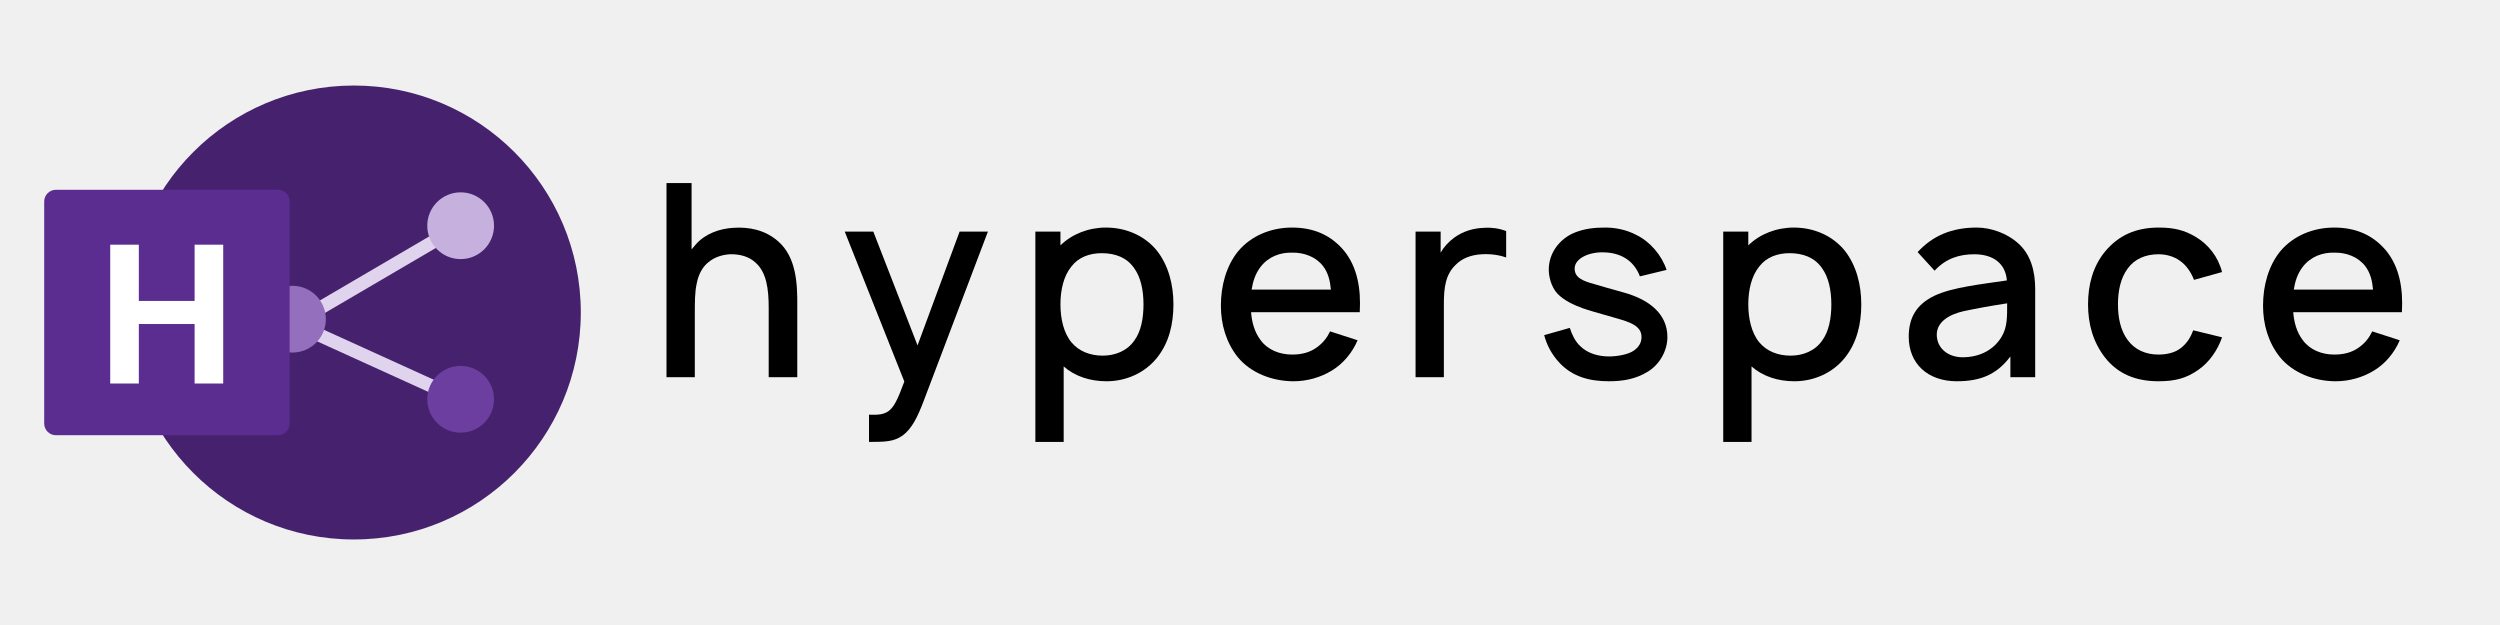
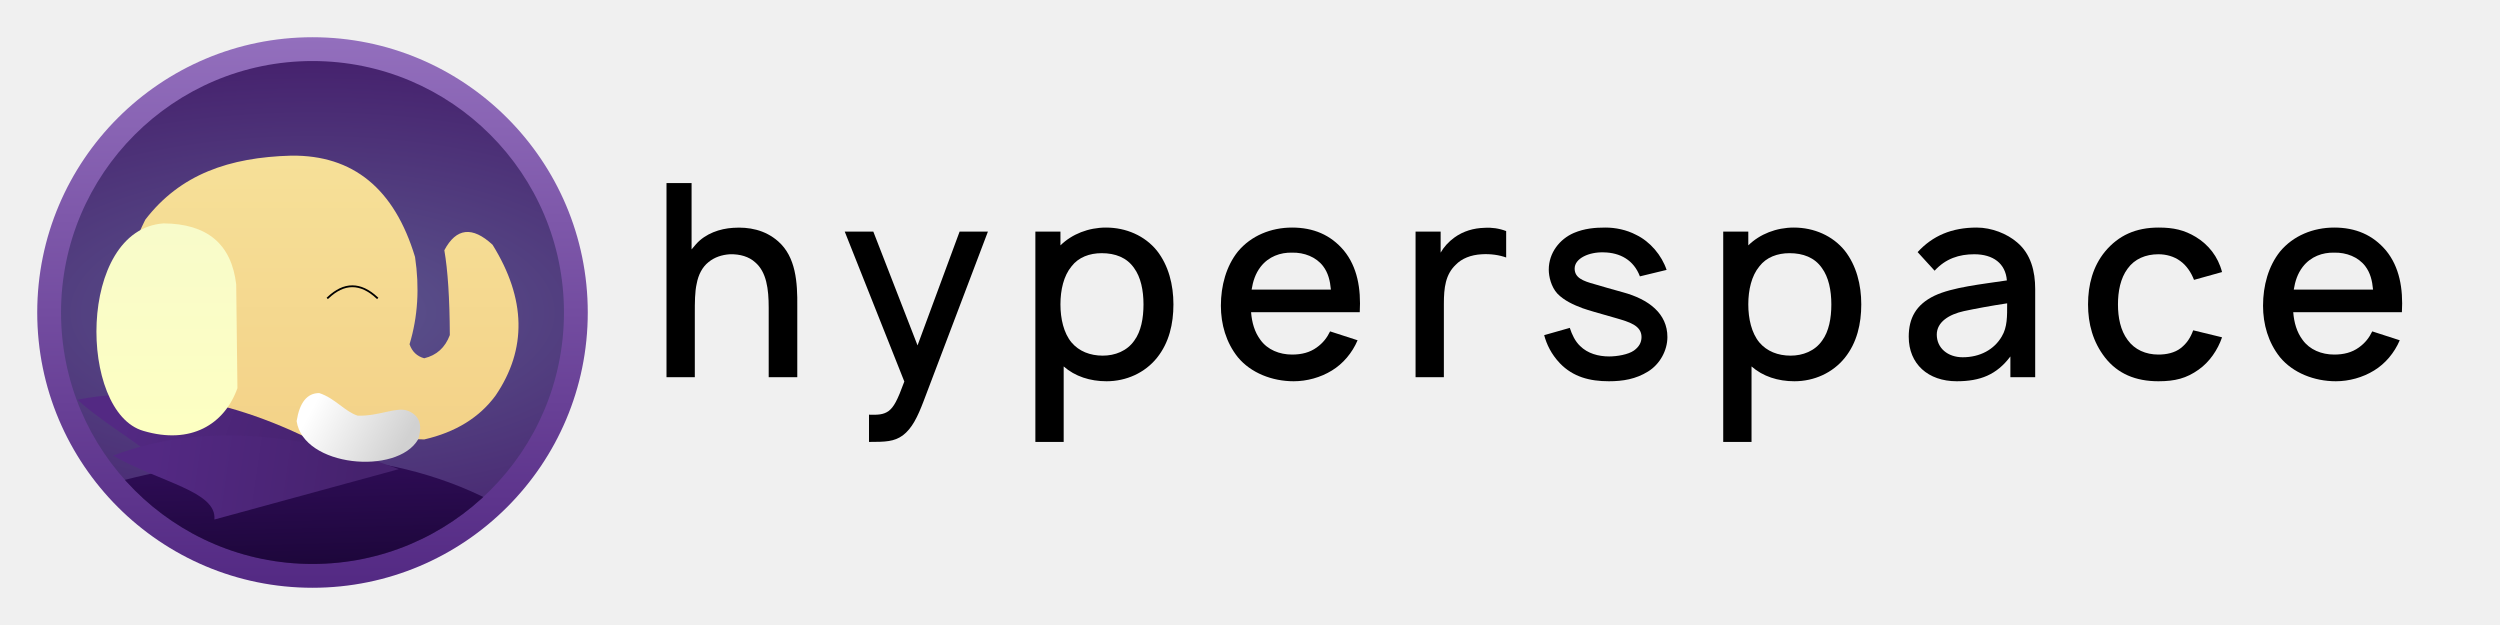
<svg xmlns="http://www.w3.org/2000/svg" width="100%" height="100%" viewBox="0 0 512 128" version="1.1" xml:space="preserve" style="fill-rule:evenodd;clip-rule:evenodd;stroke-linecap:square;stroke-miterlimit:3;">
  <g>
-     <circle cx="72.465" cy="64" r="46.484" style="fill:#46226e;" />
-     <g>
-       <path d="M94.34,46.227l-30.34,17.773" style="fill-rule:nonzero;stroke:#dfd3ed;stroke-width:2.73px;" />
-       <circle cx="94.34" cy="46.227" r="6.836" style="fill:#c6b0de;" />
-       <path d="M61.266,66.734l33.074,15.039" style="fill-rule:nonzero;stroke:#dfd3ed;stroke-width:2.73px;" />
-       <circle cx="59.898" cy="65.367" r="6.836" style="fill:#936fbd;" />
-       <circle cx="94.34" cy="81.773" r="6.836" style="fill:#6b3e9f;" />
-     </g>
-     <g>
-       <path d="M59.316,41.268c0,-1.325 -1.075,-2.4 -2.402,-2.4l-45.463,0c-1.325,0 -2.4,1.075 -2.4,2.4l0,45.464c0,1.325 1.075,2.4 2.4,2.4l45.463,0c1.327,0 2.402,-1.075 2.402,-2.4l0,-45.464Z" style="fill:#5c2d91;" />
-       <path d="M45.714,50.111l0,28.431l-5.858,0l0,-12.185l-11.423,0l0,12.185l-5.858,0l0,-28.431l5.858,0l0,11.521l11.423,0l0,-11.521l5.858,0Z" style="fill:#fff;fill-rule:nonzero;" />
+     <path d="M159.362,49.421C156.656,47.047 153.343,46.439 150.14,46.66C147.434,46.826 144.507,47.82 142.574,49.974L141.636,51.078L141.636,37.493L136.5,37.493L136.5,77.253L142.298,77.253L142.298,64.166C142.298,62.012 142.298,59.748 142.685,58.091C143.016,56.269 143.845,54.667 145.115,53.673C146.33,52.679 147.821,52.182 149.477,52.072C151.576,52.017 153.398,52.569 154.668,53.729C156.987,55.717 157.429,59.196 157.429,63.006L157.429,77.253L163.283,77.253L163.283,62.785C163.338,57.815 163.007,52.624 159.362,49.421Z" style="fill-rule:nonzero;" />
+     <path d="M196.526,47.433L187.912,70.737L178.855,47.433L173.002,47.433L185.206,78.137C183.77,82.058 183.052,83.383 181.948,84.211C180.899,84.929 179.794,84.984 177.972,84.929L177.972,90.507C181.34,90.507 183.107,90.451 184.875,89.181C186.807,87.746 187.967,85.261 189.127,82.223L202.325,47.433L196.526,47.433Z" style="fill-rule:nonzero;" />
+     <path d="M236.949,51.354C234.464,48.262 230.598,46.605 226.512,46.605C222.923,46.605 219.554,47.93 217.179,50.25L217.179,47.433L212.044,47.433L212.044,90.507L217.842,90.507L217.842,75.044C220.161,77.088 223.254,78.082 226.622,78.082C230.654,78.082 234.464,76.37 236.949,73.277C239.434,70.185 240.318,66.319 240.318,62.343C240.318,58.312 239.324,54.391 236.949,51.354ZM232.31,69.743C230.819,71.897 228.334,72.836 225.849,72.836C223.254,72.836 220.99,71.952 219.444,70.13C217.842,68.197 217.179,65.27 217.179,62.343C217.179,59.361 217.842,56.49 219.444,54.557C220.879,52.679 223.143,51.851 225.628,51.851C228.39,51.851 230.764,52.735 232.255,54.888C233.636,56.766 234.188,59.472 234.188,62.343C234.188,65.16 233.691,67.866 232.31,69.743Z" style="fill-rule:nonzero;" />
+     <path d="M256.221,63.945L278.476,63.945C278.752,59.085 277.979,54.667 275.218,51.299C272.512,48.096 268.978,46.605 264.615,46.605C260.308,46.605 256.221,48.262 253.516,51.52C251.141,54.502 250.037,58.478 250.037,62.619C250.037,66.375 251.086,70.13 253.516,73.167C256.166,76.37 260.529,78.082 264.947,78.082C267.652,78.082 270.469,77.309 272.788,75.873C275.052,74.492 276.93,72.283 278.034,69.688L272.402,67.866C271.794,69.136 270.966,70.24 269.64,71.179C268.26,72.173 266.603,72.615 264.615,72.615C262.02,72.615 259.59,71.621 258.154,69.633C256.939,68.031 256.387,66.043 256.221,63.945ZM264.615,51.741C267.1,51.685 269.53,52.624 270.966,54.502C272.015,55.882 272.402,57.484 272.567,59.306L256.332,59.306C256.608,57.594 257.105,56.048 258.154,54.667C259.811,52.514 262.241,51.685 264.615,51.741Z" style="fill-rule:nonzero;" />
+     <path d="M303.989,46.66C301.835,46.715 299.681,47.323 297.859,48.648C296.644,49.532 295.705,50.581 295.043,51.741L295.043,47.433L289.907,47.433L289.907,77.253L295.705,77.253L295.705,62.233C295.705,58.92 296.037,56.214 298.135,54.226C299.35,52.956 301.227,52.182 303.492,52.072C305.314,51.962 307.081,52.238 308.462,52.735L308.462,47.323C307.026,46.771 305.48,46.55 303.989,46.66Z" style="fill-rule:nonzero;" />
+     <path d="M341.319,55.275C340.325,52.293 337.95,49.477 335.079,48.096C333.091,47.047 330.827,46.605 328.783,46.605C326.685,46.605 324.531,46.771 322.322,47.709C319.396,48.98 317.187,51.796 317.187,55.22C317.187,56.655 317.684,58.754 318.954,60.134C320.334,61.57 322.322,62.454 324.089,63.116C325.525,63.613 326.74,63.945 330.992,65.16C333.643,65.933 336.183,66.651 336.183,69.025C336.183,70.185 335.631,71.068 334.637,71.786C333.477,72.615 331.158,73.001 329.556,73.001C327.348,73.001 325.139,72.394 323.592,70.848C322.598,69.909 321.936,68.528 321.494,67.148L316.248,68.639C316.745,70.516 317.684,72.504 319.451,74.382C322.157,77.198 325.58,78.082 329.501,78.082C332.373,78.082 335.023,77.64 337.508,76.094C339.938,74.603 341.484,71.786 341.484,69.025C341.484,64.221 337.674,61.294 332.373,59.858C329.998,59.196 328.231,58.699 326.574,58.202C324.145,57.539 322.488,56.876 322.488,54.999C322.488,52.9 325.47,51.575 328.452,51.685C331.765,51.741 334.582,53.232 335.852,56.6L341.319,55.275Z" style="fill-rule:nonzero;" />
+     <path d="M377.821,51.354C375.336,48.262 371.47,46.605 367.384,46.605C363.794,46.605 360.426,47.93 358.051,50.25L358.051,47.433L352.915,47.433L352.915,90.507L358.714,90.507L358.714,75.044C361.033,77.088 364.125,78.082 367.494,78.082C371.525,78.082 375.336,76.37 377.821,73.277C380.306,70.185 381.189,66.319 381.189,62.343C381.189,58.312 380.195,54.391 377.821,51.354ZM373.182,69.743C371.691,71.897 369.206,72.836 366.721,72.836C364.125,72.836 361.861,71.952 360.315,70.13C358.714,68.197 358.051,65.27 358.051,62.343C358.051,59.361 358.714,56.49 360.315,54.557C361.751,52.679 364.015,51.851 366.5,51.851C369.261,51.851 371.636,52.735 373.127,54.888C374.507,56.766 375.059,59.472 375.059,62.343C375.059,65.16 374.562,67.866 373.182,69.743Z" style="fill-rule:nonzero;" />
+     <path d="M416.807,77.253L416.807,59.196C416.807,55.551 415.924,52.017 413.107,49.642C411.064,47.875 407.917,46.605 404.824,46.605C399.744,46.605 395.823,48.262 392.73,51.63L396.209,55.441C398.474,52.956 401.235,52.072 404.327,52.072C408.193,52.072 410.733,53.95 411.009,57.429C405.929,58.202 399.854,58.809 396.154,60.576C392.399,62.399 390.908,65.16 390.908,68.97C390.908,74.547 394.884,78.082 400.738,78.082C405.542,78.082 408.911,76.756 411.727,73.001L411.727,77.253L416.807,77.253ZM409.96,68.915C408.414,71.565 405.542,73.167 401.953,73.167C398.915,73.167 396.651,71.289 396.651,68.528C396.651,65.933 399.191,64.387 402.173,63.724C404.493,63.227 407.751,62.619 411.064,62.122C411.064,64.773 411.119,66.982 409.96,68.915Z" style="fill-rule:nonzero;" />
+     <path d="M455.076,55.717C454.248,52.514 452.26,50.084 449.72,48.538C447.345,47.102 445.136,46.605 442.099,46.605C437.405,46.605 433.871,48.206 431.11,51.52C428.625,54.557 427.631,58.312 427.631,62.343C427.631,66.319 428.625,70.019 431.11,73.222C433.705,76.535 437.35,78.082 442.044,78.082C445.468,78.082 447.787,77.474 450.272,75.707C452.481,74.161 454.193,71.676 455.076,69.08L449.167,67.645C448.615,69.136 447.897,70.295 446.627,71.289C445.357,72.283 443.645,72.615 442.044,72.615C439.448,72.615 437.184,71.621 435.748,69.633C434.257,67.645 433.76,64.994 433.76,62.343C433.76,59.693 434.257,56.987 435.748,54.999C437.184,53.011 439.448,52.072 442.044,52.072C443.645,52.072 445.247,52.514 446.517,53.453C447.842,54.391 448.781,55.882 449.333,57.318L455.076,55.717Z" style="fill-rule:nonzero;" />
+     <path d="M469.655,63.945L491.909,63.945C492.185,59.085 491.412,54.667 488.651,51.299C485.945,48.096 482.411,46.605 478.049,46.605C473.741,46.605 469.655,48.262 466.949,51.52C464.574,54.502 463.47,58.478 463.47,62.619C463.47,66.375 464.519,70.13 466.949,73.167C469.6,76.37 473.962,78.082 478.38,78.082C481.086,78.082 483.902,77.309 486.221,75.873C488.486,74.492 490.363,72.283 491.468,69.688L485.835,67.866C485.227,69.136 484.399,70.24 483.074,71.179C481.693,72.173 480.037,72.615 478.049,72.615C475.453,72.615 473.023,71.621 471.588,69.633C470.373,68.031 469.82,66.043 469.655,63.945ZM478.049,51.741C480.534,51.685 482.963,52.624 484.399,54.502C485.448,55.882 485.835,57.484 486.001,59.306L469.765,59.306C470.041,57.594 470.538,56.048 471.588,54.667C473.244,52.514 475.674,51.685 478.049,51.741Z" style="fill-rule:nonzero;" />
+     <g transform="matrix(0.125,0,0,0.125,64,64)">
+       <g transform="matrix(1,0,0,1,-512,-512)">
+         <g>
+           <path d="M512,61C760.914,61 963,263.086 963,512C963,760.914 760.914,963 512,963C263.086,963 61,760.914 61,512C61,263.086 263.086,61 512,61Z" style="fill:url(#_Linear1);fill-rule:nonzero;" />
+           <g>
+             <path d="M924,512C924,739.389 739.389,924 512,924C284.611,924 100,739.389 100,512C100,284.611 284.611,100 512,100C739.389,100 924,284.611 924,512Z" style="fill:url(#_Radial2);fill-rule:nonzero;" />
+             <g>
+               <clipPath id="_clip3">
+                 <path d="M924,512C924,739.389 739.389,924 512,924C284.611,924 100,739.389 100,512C100,284.611 284.611,100 512,100C739.389,100 924,284.611 924,512Z" />
+               </clipPath>
+               <g clip-path="url(#_clip3)">
+                 <g>
+                   <path d="M238,360C295.197,285.459 375.604,257.821 477,255C578.52,253.771 646.196,309.114 680,421C687.544,471.569 684.554,519.246 671,564C675.111,576.014 683.121,583.691 695,587C715.324,582.169 729.334,569.513 737,549C736.711,489.315 733.721,442.992 728,410C747.516,373.313 773.859,370.323 807,401C861.984,489.569 863.66,571.912 812,648C785.405,684.18 746.415,708.19 695,720C652.148,718.82 617.824,714.163 592,706C486.826,769.085 386.836,773.762 292,720C205.635,611.833 173.334,488.563 238,360Z" style="fill:url(#_Linear4);fill-rule:nonzero;" />
+                   <g>
+                     <path d="M602.409,773.749C482.57,695.717 306.969,619.474 126.706,654.912C198.381,718.826 290.006,753.401 276.782,803.086L602.409,773.749Z" style="fill:url(#_Linear5);fill-rule:nonzero;" />
+                     <path d="M820.149,828.878C760.745,894.654 658.821,936.37 514.347,953.998C384.053,947.037 270.948,893.682 175,793.905C434.437,723.169 649.497,734.836 820.149,828.878Z" style="fill:url(#_Linear6);fill-rule:nonzero;" />
+                     <path d="M653.396,768.646C527.357,720.669 349.042,683.971 185,746.594C263.265,790.499 355.436,805.054 351.273,851.18L653.396,768.646Z" style="fill:url(#_Linear7);fill-rule:nonzero;" />
+                   </g>
+                   <path d="M523,644C548.476,652.094 565.102,674.42 586,681C619.78,682.401 650.155,665.915 668,673C687.177,680.298 692.854,695.975 685,720C650.656,778.986 497.06,764.977 486,690C490.825,659.361 503.168,644.038 523,644Z" style="fill:url(#_Linear8);fill-rule:nonzero;" />
+                   <path d="M268,366C126.262,375.98 128.366,675.501 235,706C312.361,728.913 367.715,695.599 389,636L387,466C379.239,399.883 339.582,366.559 268,366Z" style="fill:url(#_Linear9);fill-rule:nonzero;" />
+                 </g>
+                 <path d="M617.754,487.937C590.587,462.68 563.765,462.695 537.246,487.937" style="fill:none;stroke:black;stroke-width:3px;" />
+               </g>
+             </g>
+           </g>
+         </g>
+       </g>
    </g>
  </g>
-   <path d="M159.362,49.421c-2.706,-2.374 -6.019,-2.982 -9.222,-2.761c-2.706,0.166 -5.633,1.16 -7.566,3.314l-0.938,1.104l0,-13.585l-5.136,0l0,39.76l5.798,0l0,-13.087c0,-2.154 0,-4.418 0.387,-6.075c0.331,-1.822 1.16,-3.424 2.43,-4.418c1.215,-0.994 2.706,-1.491 4.362,-1.601c2.099,-0.055 3.921,0.497 5.191,1.657c2.319,1.988 2.761,5.467 2.761,9.277l0,14.247l5.854,0l0,-14.468c0.055,-4.97 -0.276,-10.161 -3.921,-13.364Z" style="fill-rule:nonzero;" />
-   <path d="M196.526,47.433l-8.614,23.304l-9.057,-23.304l-5.853,0l12.204,30.704c-1.436,3.921 -2.154,5.246 -3.258,6.074c-1.049,0.718 -2.154,0.773 -3.976,0.718l0,5.578c3.368,0 5.135,-0.056 6.903,-1.326c1.932,-1.435 3.092,-3.92 4.252,-6.958l13.198,-34.79l-5.799,0Z" style="fill-rule:nonzero;" />
-   <path d="M236.949,51.354c-2.485,-3.092 -6.351,-4.749 -10.437,-4.749c-3.589,0 -6.958,1.325 -9.333,3.645l0,-2.817l-5.135,0l0,43.074l5.798,0l0,-15.463c2.319,2.044 5.412,3.038 8.78,3.038c4.032,0 7.842,-1.712 10.327,-4.805c2.485,-3.092 3.369,-6.958 3.369,-10.934c0,-4.031 -0.994,-7.952 -3.369,-10.989Zm-4.639,18.389c-1.491,2.154 -3.976,3.093 -6.461,3.093c-2.595,0 -4.859,-0.884 -6.405,-2.706c-1.602,-1.933 -2.265,-4.86 -2.265,-7.787c0,-2.982 0.663,-5.853 2.265,-7.786c1.435,-1.878 3.699,-2.706 6.184,-2.706c2.762,0 5.136,0.884 6.627,3.037c1.381,1.878 1.933,4.584 1.933,7.455c0,2.817 -0.497,5.523 -1.878,7.4Z" style="fill-rule:nonzero;" />
-   <path d="M256.221,63.945l22.255,0c0.276,-4.86 -0.497,-9.278 -3.258,-12.646c-2.706,-3.203 -6.24,-4.694 -10.603,-4.694c-4.307,0 -8.394,1.657 -11.099,4.915c-2.375,2.982 -3.479,6.958 -3.479,11.099c0,3.756 1.049,7.511 3.479,10.548c2.65,3.203 7.013,4.915 11.431,4.915c2.705,0 5.522,-0.773 7.841,-2.209c2.264,-1.381 4.142,-3.59 5.246,-6.185l-5.632,-1.822c-0.608,1.27 -1.436,2.374 -2.762,3.313c-1.38,0.994 -3.037,1.436 -5.025,1.436c-2.595,0 -5.025,-0.994 -6.461,-2.982c-1.215,-1.602 -1.767,-3.59 -1.933,-5.688Zm8.394,-12.204c2.485,-0.056 4.915,0.883 6.351,2.761c1.049,1.38 1.436,2.982 1.601,4.804l-16.235,0c0.276,-1.712 0.773,-3.258 1.822,-4.639c1.657,-2.153 4.087,-2.982 6.461,-2.926Z" style="fill-rule:nonzero;" />
-   <path d="M303.989,46.66c-2.154,0.055 -4.308,0.663 -6.13,1.988c-1.215,0.884 -2.154,1.933 -2.816,3.093l0,-4.308l-5.136,0l0,29.82l5.798,0l0,-15.02c0,-3.313 0.332,-6.019 2.43,-8.007c1.215,-1.27 3.092,-2.044 5.357,-2.154c1.822,-0.11 3.589,0.166 4.97,0.663l0,-5.412c-1.436,-0.552 -2.982,-0.773 -4.473,-0.663Z" style="fill-rule:nonzero;" />
-   <path d="M341.319,55.275c-0.994,-2.982 -3.369,-5.798 -6.24,-7.179c-1.988,-1.049 -4.252,-1.491 -6.296,-1.491c-2.098,0 -4.252,0.166 -6.461,1.104c-2.926,1.271 -5.135,4.087 -5.135,7.511c0,1.435 0.497,3.534 1.767,4.914c1.38,1.436 3.368,2.32 5.135,2.982c1.436,0.497 2.651,0.829 6.903,2.044c2.651,0.773 5.191,1.491 5.191,3.865c0,1.16 -0.552,2.043 -1.546,2.761c-1.16,0.829 -3.479,1.215 -5.081,1.215c-2.208,0 -4.417,-0.607 -5.964,-2.153c-0.994,-0.939 -1.656,-2.32 -2.098,-3.7l-5.246,1.491c0.497,1.877 1.436,3.865 3.203,5.743c2.706,2.816 6.129,3.7 10.05,3.7c2.872,0 5.522,-0.442 8.007,-1.988c2.43,-1.491 3.976,-4.308 3.976,-7.069c0,-4.804 -3.81,-7.731 -9.111,-9.167c-2.375,-0.662 -4.142,-1.159 -5.799,-1.656c-2.429,-0.663 -4.086,-1.326 -4.086,-3.203c0,-2.099 2.982,-3.424 5.964,-3.314c3.313,0.056 6.13,1.547 7.4,4.915l5.467,-1.325Z" style="fill-rule:nonzero;" />
-   <path d="M377.821,51.354c-2.485,-3.092 -6.351,-4.749 -10.437,-4.749c-3.59,0 -6.958,1.325 -9.333,3.645l0,-2.817l-5.136,0l0,43.074l5.799,0l0,-15.463c2.319,2.044 5.411,3.038 8.78,3.038c4.031,0 7.842,-1.712 10.327,-4.805c2.485,-3.092 3.368,-6.958 3.368,-10.934c0,-4.031 -0.994,-7.952 -3.368,-10.989Zm-4.639,18.389c-1.491,2.154 -3.976,3.093 -6.461,3.093c-2.596,0 -4.86,-0.884 -6.406,-2.706c-1.601,-1.933 -2.264,-4.86 -2.264,-7.787c0,-2.982 0.663,-5.853 2.264,-7.786c1.436,-1.878 3.7,-2.706 6.185,-2.706c2.761,0 5.136,0.884 6.627,3.037c1.38,1.878 1.932,4.584 1.932,7.455c0,2.817 -0.497,5.523 -1.877,7.4Z" style="fill-rule:nonzero;" />
-   <path d="M416.807,77.253l0,-18.057c0,-3.645 -0.883,-7.179 -3.7,-9.554c-2.043,-1.767 -5.19,-3.037 -8.283,-3.037c-5.08,0 -9.001,1.657 -12.094,5.025l3.479,3.811c2.265,-2.485 5.026,-3.369 8.118,-3.369c3.866,0 6.406,1.878 6.682,5.357c-5.08,0.773 -11.155,1.38 -14.855,3.147c-3.755,1.823 -5.246,4.584 -5.246,8.394c0,5.577 3.976,9.112 9.83,9.112c4.804,0 8.173,-1.326 10.989,-5.081l0,4.252l5.08,0Zm-6.847,-8.338c-1.546,2.65 -4.418,4.252 -8.007,4.252c-3.038,0 -5.302,-1.878 -5.302,-4.639c0,-2.595 2.54,-4.141 5.522,-4.804c2.32,-0.497 5.578,-1.105 8.891,-1.602c0,2.651 0.055,4.86 -1.104,6.793Z" style="fill-rule:nonzero;" />
-   <path d="M455.076,55.717c-0.828,-3.203 -2.816,-5.633 -5.356,-7.179c-2.375,-1.436 -4.584,-1.933 -7.621,-1.933c-4.694,0 -8.228,1.601 -10.989,4.915c-2.485,3.037 -3.479,6.792 -3.479,10.823c0,3.976 0.994,7.676 3.479,10.879c2.595,3.313 6.24,4.86 10.934,4.86c3.424,0 5.743,-0.608 8.228,-2.375c2.209,-1.546 3.921,-4.031 4.804,-6.627l-5.909,-1.435c-0.552,1.491 -1.27,2.65 -2.54,3.644c-1.27,0.994 -2.982,1.326 -4.583,1.326c-2.596,0 -4.86,-0.994 -6.296,-2.982c-1.491,-1.988 -1.988,-4.639 -1.988,-7.29c0,-2.65 0.497,-5.356 1.988,-7.344c1.436,-1.988 3.7,-2.927 6.296,-2.927c1.601,0 3.203,0.442 4.473,1.381c1.325,0.938 2.264,2.429 2.816,3.865l5.743,-1.601Z" style="fill-rule:nonzero;" />
-   <path d="M469.655,63.945l22.254,0c0.276,-4.86 -0.497,-9.278 -3.258,-12.646c-2.706,-3.203 -6.24,-4.694 -10.602,-4.694c-4.308,0 -8.394,1.657 -11.1,4.915c-2.375,2.982 -3.479,6.958 -3.479,11.099c0,3.756 1.049,7.511 3.479,10.548c2.651,3.203 7.013,4.915 11.431,4.915c2.706,0 5.522,-0.773 7.841,-2.209c2.265,-1.381 4.142,-3.59 5.247,-6.185l-5.633,-1.822c-0.608,1.27 -1.436,2.374 -2.761,3.313c-1.381,0.994 -3.037,1.436 -5.025,1.436c-2.596,0 -5.026,-0.994 -6.461,-2.982c-1.215,-1.602 -1.768,-3.59 -1.933,-5.688Zm8.394,-12.204c2.485,-0.056 4.914,0.883 6.35,2.761c1.049,1.38 1.436,2.982 1.602,4.804l-16.236,0c0.276,-1.712 0.773,-3.258 1.823,-4.639c1.656,-2.153 4.086,-2.982 6.461,-2.926Z" style="fill-rule:nonzero;" />
+   <defs>
+     <linearGradient id="_Linear1" x1="0" y1="0" x2="1" y2="0" gradientUnits="userSpaceOnUse" gradientTransform="matrix(-1.45053e-13,902,-902,-1.45053e-13,512,61)">
+       <stop offset="0" style="stop-color:rgb(147,111,189);stop-opacity:1" />
+       <stop offset="1" style="stop-color:rgb(83,41,131);stop-opacity:1" />
+     </linearGradient>
+     <radialGradient id="_Radial2" cx="0" cy="0" r="1" gradientUnits="userSpaceOnUse" gradientTransform="matrix(919.965,0.9165,0,412,512,512)">
+       <stop offset="0" style="stop-color:rgb(92,86,142);stop-opacity:1" />
+       <stop offset="1" style="stop-color:rgb(70,34,110);stop-opacity:1" />
+     </radialGradient>
+     <linearGradient id="_Linear4" x1="0" y1="0" x2="1" y2="0" gradientUnits="userSpaceOnUse" gradientTransform="matrix(1.42238e-13,502.118,-502.118,1.42238e-13,526.694,254.98)">
+       <stop offset="0" style="stop-color:rgb(246,224,152);stop-opacity:1" />
+       <stop offset="0.01" style="stop-color:rgb(246,224,152);stop-opacity:1" />
+       <stop offset="0.98" style="stop-color:rgb(243,209,135);stop-opacity:1" />
+       <stop offset="1" style="stop-color:rgb(243,209,135);stop-opacity:1" />
+     </linearGradient>
+     <linearGradient id="_Linear5" x1="0" y1="0" x2="1" y2="0" gradientUnits="userSpaceOnUse" gradientTransform="matrix(334.98,122.112,-122.112,334.98,196.547,667.537)">
+       <stop offset="0" style="stop-color:rgb(83,41,131);stop-opacity:1" />
+       <stop offset="1" style="stop-color:rgb(70,34,110);stop-opacity:1" />
+     </linearGradient>
+     <linearGradient id="_Linear6" x1="0" y1="0" x2="1" y2="0" gradientUnits="userSpaceOnUse" gradientTransform="matrix(5.459,206.595,-206.595,5.459,495.892,747.746)">
+       <stop offset="0" style="stop-color:rgb(47,13,87);stop-opacity:1" />
+       <stop offset="0.02" style="stop-color:rgb(47,13,87);stop-opacity:1" />
+       <stop offset="1" style="stop-color:rgb(26,5,54);stop-opacity:1" />
+     </linearGradient>
+     <linearGradient id="_Linear7" x1="0" y1="0" x2="1" y2="0" gradientUnits="userSpaceOnUse" gradientTransform="matrix(336.259,49.4246,-49.4246,336.259,252.961,745.579)">
+       <stop offset="0" style="stop-color:rgb(83,41,131);stop-opacity:1" />
+       <stop offset="1" style="stop-color:rgb(70,34,110);stop-opacity:1" />
+     </linearGradient>
+     <linearGradient id="_Linear8" x1="0" y1="0" x2="1" y2="0" gradientUnits="userSpaceOnUse" gradientTransform="matrix(143.133,79.6096,-79.6096,143.133,515.644,660.488)">
+       <stop offset="0" style="stop-color:white;stop-opacity:1" />
+       <stop offset="0.98" style="stop-color:rgb(209,209,209);stop-opacity:1" />
+       <stop offset="1" style="stop-color:rgb(209,209,209);stop-opacity:1" />
+     </linearGradient>
+     <linearGradient id="_Linear9" x1="0" y1="0" x2="1" y2="0" gradientUnits="userSpaceOnUse" gradientTransform="matrix(2.12647e-14,347.279,-347.279,2.12647e-14,273.5,366)">
+       <stop offset="0" style="stop-color:rgb(248,251,202);stop-opacity:1" />
+       <stop offset="1" style="stop-color:rgb(253,255,194);stop-opacity:1" />
+     </linearGradient>
+   </defs>
</svg>
